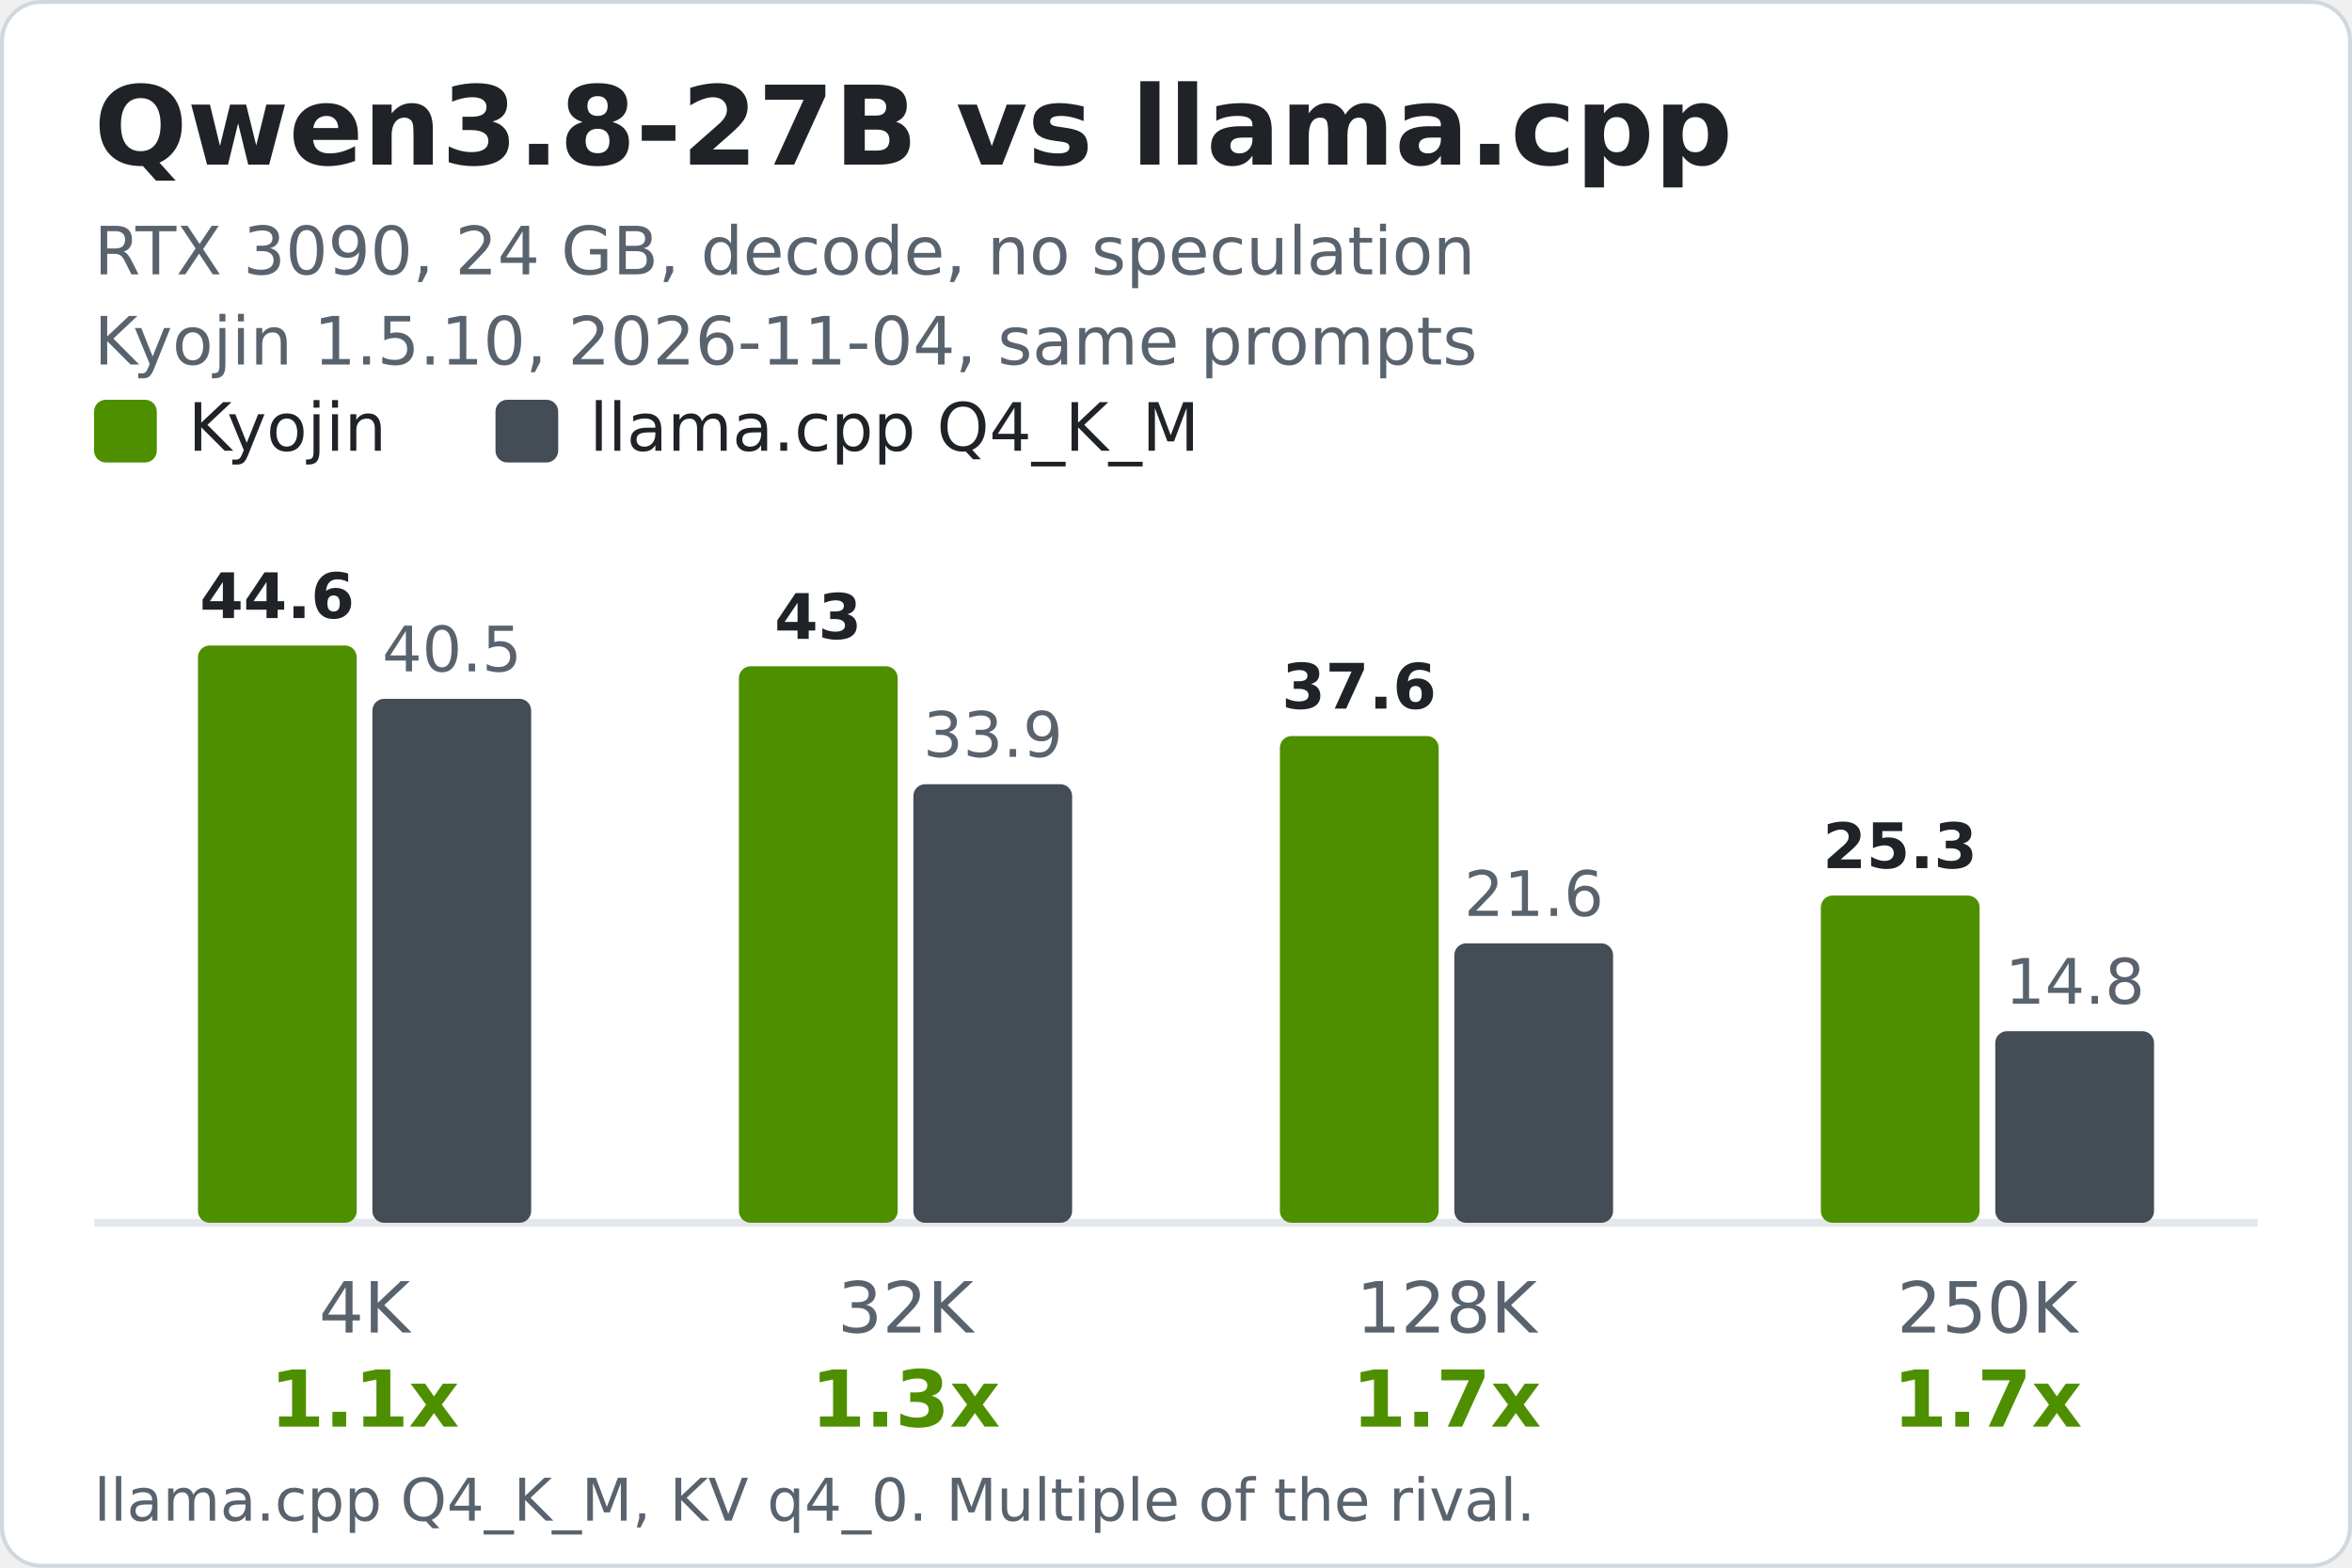
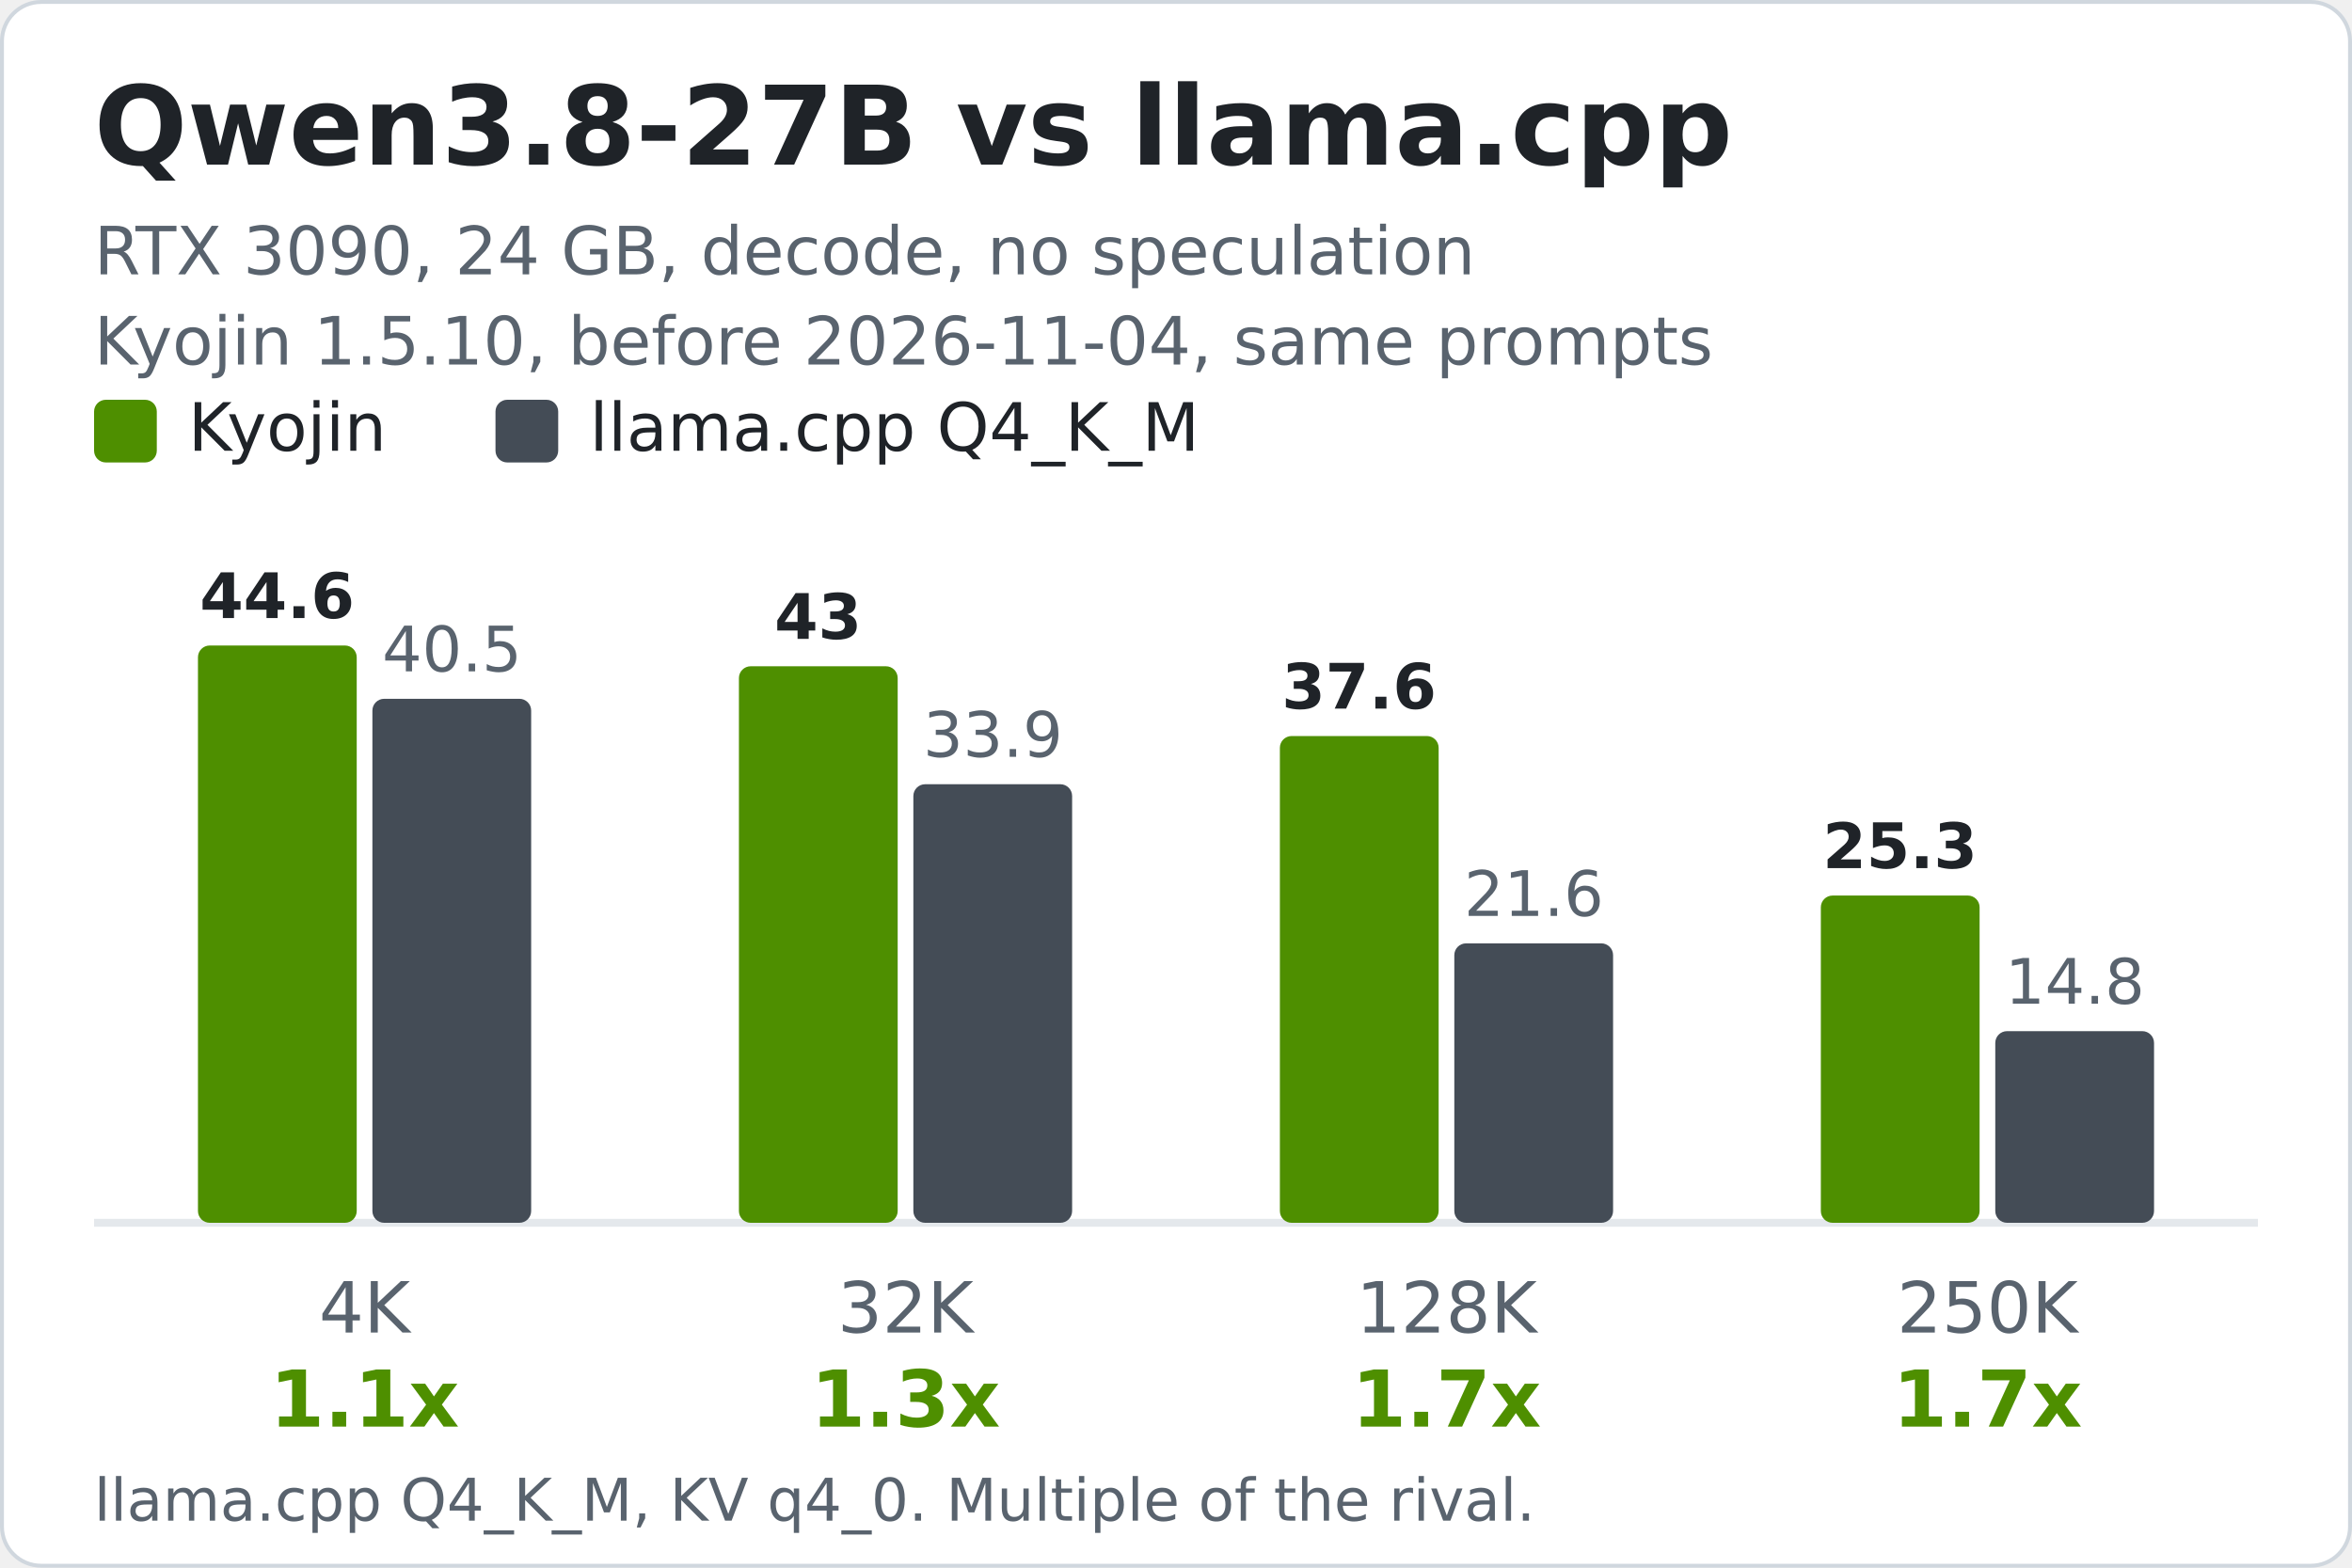
<svg xmlns="http://www.w3.org/2000/svg" width="600" height="400" viewBox="0 0 600 400" font-family="-apple-system,'Segoe UI','Ubuntu Sans','DejaVu Sans',Helvetica,Arial,sans-serif">
  <rect x="0.5" y="0.5" width="599" height="399" rx="10" fill="#FFFFFF" stroke="#D0D7DE" />
  <text x="24.0" y="42.0" fill="#1F2328" font-size="28" text-anchor="start" font-weight="700">Qwen3.8-27B vs llama.cpp</text>
  <text x="24.0" y="70.0" fill="#59636E" font-size="17" text-anchor="start" font-weight="400">RTX 3090, 24 GB, decode, no speculation</text>
-   <text x="24.0" y="93.0" fill="#59636E" font-size="17" text-anchor="start" font-weight="400">Kyojin 1.5.10, 2026-11-04, same prompts</text>
+   <text x="24.0" y="93.0" fill="#59636E" font-size="17" text-anchor="start" font-weight="400">Kyojin 1.5.10, before 2026-11-04, same prompts</text>
  <line x1="24" x2="576" y1="312" y2="312" stroke="#E4E8EC" stroke-width="2" />
  <rect x="24" y="102" width="16" height="16" rx="3" fill="#4E8F00" />
  <text x="48.0" y="115.0" fill="#1F2328" font-size="17" text-anchor="start" font-weight="400">Kyojin</text>
  <rect x="126.4" y="102" width="16" height="16" rx="3" fill="#444C56" />
  <text x="150.4" y="115.0" fill="#1F2328" font-size="17" text-anchor="start" font-weight="400">llama.cpp Q4_K_M</text>
  <rect x="50.5" y="164.7" width="40.5" height="147.3" rx="3" fill="#4E8F00" />
  <text x="70.7" y="157.7" fill="#1F2328" font-size="16" text-anchor="middle" font-weight="700">44.6</text>
  <rect x="95.0" y="178.3" width="40.5" height="133.7" rx="3" fill="#444C56" />
  <text x="115.3" y="171.3" fill="#59636E" font-size="16" text-anchor="middle" font-weight="400">40.5</text>
  <text x="93.0" y="340.0" fill="#59636E" font-size="18" text-anchor="middle" font-weight="400">4K</text>
  <text x="93.0" y="364.0" fill="#4E8F00" font-size="20" text-anchor="middle" font-weight="700">1.1x</text>
  <rect x="188.5" y="170.0" width="40.5" height="142.0" rx="3" fill="#4E8F00" />
  <text x="208.7" y="163.0" fill="#1F2328" font-size="16" text-anchor="middle" font-weight="700">43</text>
  <rect x="233.0" y="200.1" width="40.5" height="111.9" rx="3" fill="#444C56" />
  <text x="253.3" y="193.1" fill="#59636E" font-size="16" text-anchor="middle" font-weight="400">33.9</text>
  <text x="231.0" y="340.0" fill="#59636E" font-size="18" text-anchor="middle" font-weight="400">32K</text>
  <text x="231.0" y="364.0" fill="#4E8F00" font-size="20" text-anchor="middle" font-weight="700">1.3x</text>
  <rect x="326.5" y="187.8" width="40.5" height="124.2" rx="3" fill="#4E8F00" />
  <text x="346.7" y="180.8" fill="#1F2328" font-size="16" text-anchor="middle" font-weight="700">37.6</text>
  <rect x="371.0" y="240.7" width="40.5" height="71.3" rx="3" fill="#444C56" />
  <text x="391.3" y="233.7" fill="#59636E" font-size="16" text-anchor="middle" font-weight="400">21.6</text>
  <text x="369.0" y="340.0" fill="#59636E" font-size="18" text-anchor="middle" font-weight="400">128K</text>
  <text x="369.0" y="364.0" fill="#4E8F00" font-size="20" text-anchor="middle" font-weight="700">1.7x</text>
  <rect x="464.5" y="228.5" width="40.5" height="83.5" rx="3" fill="#4E8F00" />
  <text x="484.7" y="221.5" fill="#1F2328" font-size="16" text-anchor="middle" font-weight="700">25.3</text>
  <rect x="509.0" y="263.1" width="40.5" height="48.9" rx="3" fill="#444C56" />
  <text x="529.3" y="256.1" fill="#59636E" font-size="16" text-anchor="middle" font-weight="400">14.8</text>
  <text x="507.0" y="340.0" fill="#59636E" font-size="18" text-anchor="middle" font-weight="400">250K</text>
  <text x="507.0" y="364.0" fill="#4E8F00" font-size="20" text-anchor="middle" font-weight="700">1.7x</text>
  <text x="24.0" y="388.0" fill="#59636E" font-size="15" text-anchor="start" font-weight="400">llama.cpp Q4_K_M, KV q4_0. Multiple of the rival.</text>
</svg>
